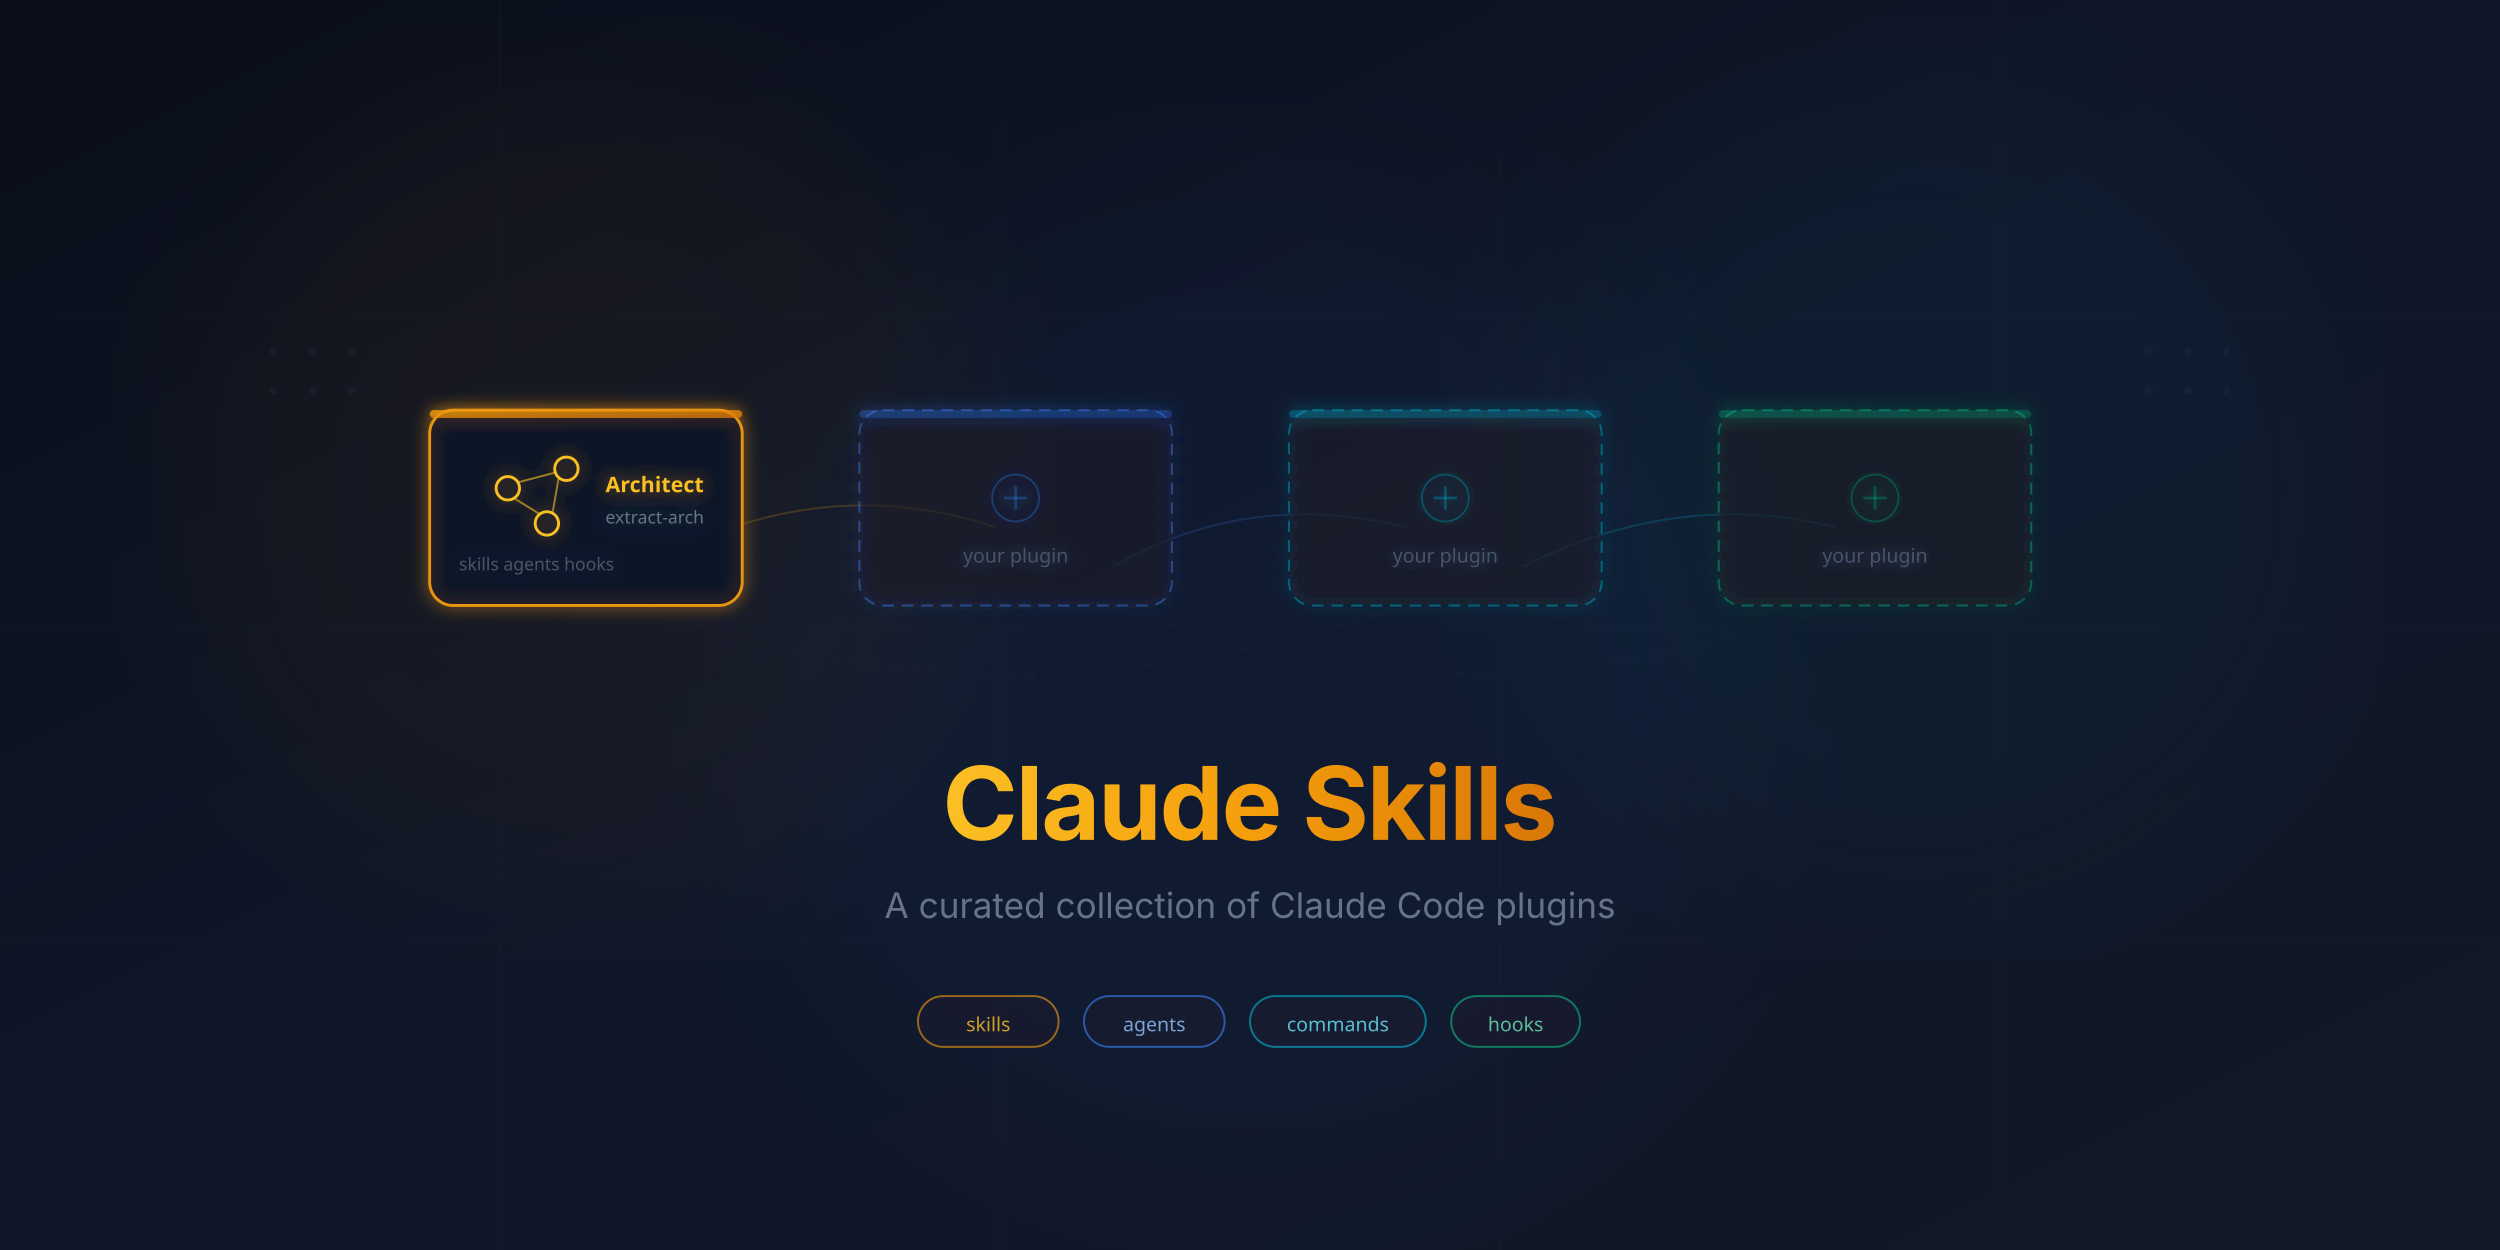
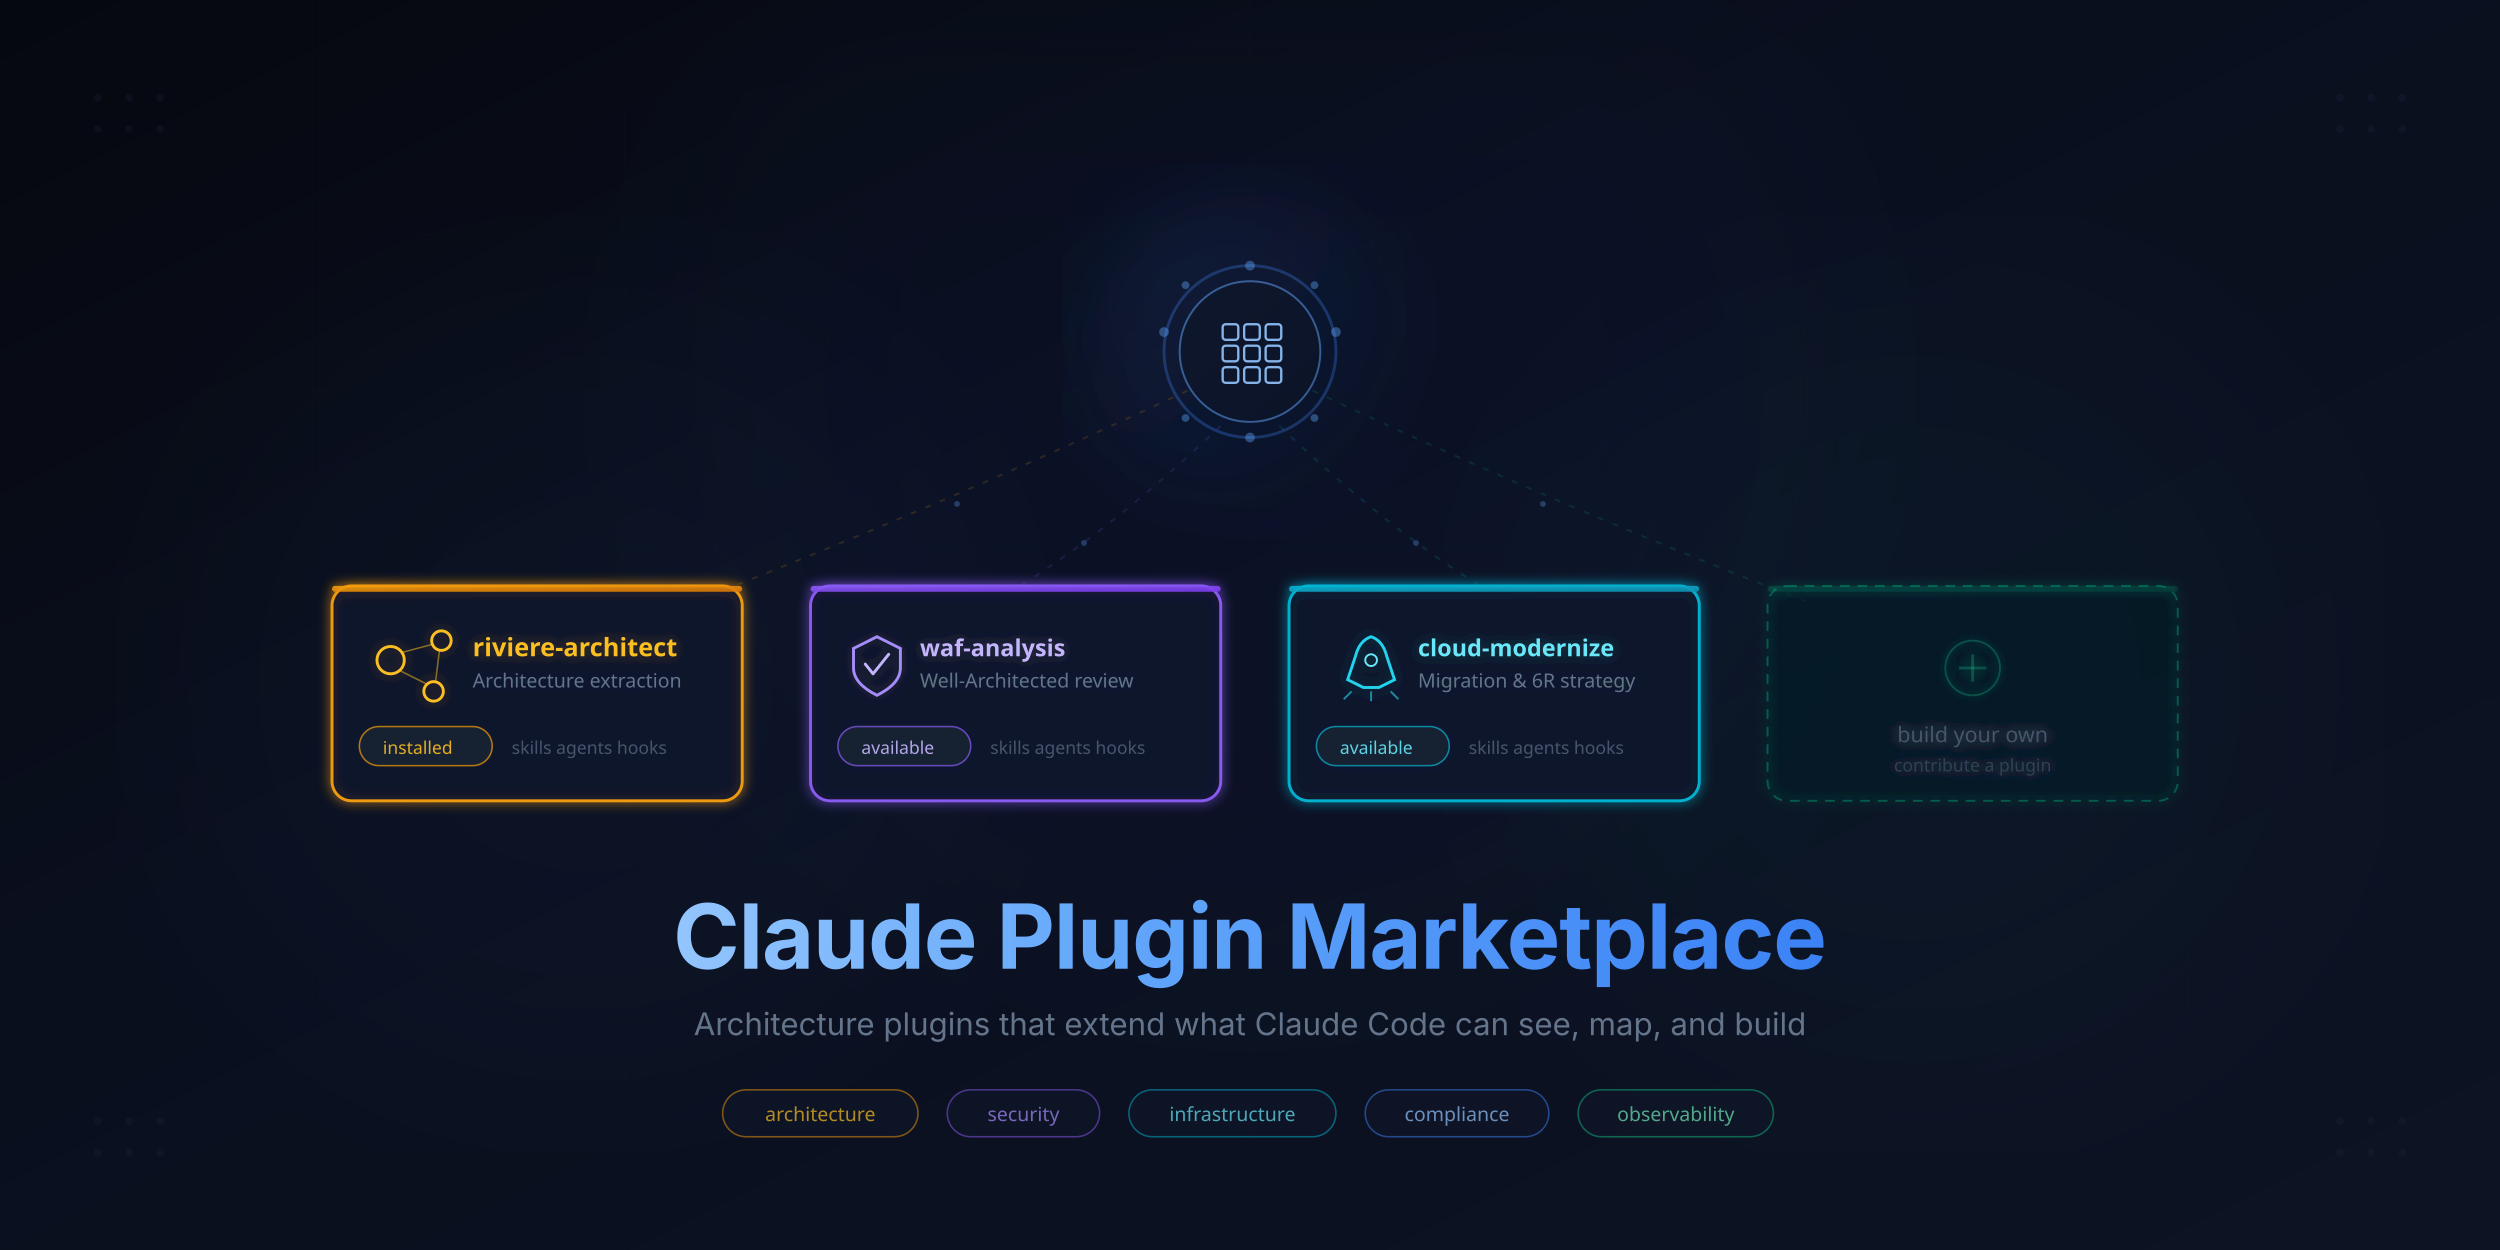
<svg xmlns="http://www.w3.org/2000/svg" viewBox="0 0 1280 640">
  <defs>
    <linearGradient id="bg" x1="0%" y1="0%" x2="100%" y2="100%">
-       <stop offset="0%" style="stop-color:#0a0e1a" />
-       <stop offset="50%" style="stop-color:#0f1729" />
-       <stop offset="100%" style="stop-color:#111827" />
+       <stop offset="0%" style="stop-color:#06080f" />
+       <stop offset="40%" style="stop-color:#0a0f1e" />
+       <stop offset="100%" style="stop-color:#0d1323" />
    </linearGradient>
    <linearGradient id="amber" x1="0%" y1="0%" x2="100%" y2="100%">
      <stop offset="0%" style="stop-color:#f59e0b" />
      <stop offset="100%" style="stop-color:#d97706" />
    </linearGradient>
    <linearGradient id="blue" x1="0%" y1="0%" x2="100%" y2="100%">
      <stop offset="0%" style="stop-color:#3b82f6" />
      <stop offset="100%" style="stop-color:#2563eb" />
    </linearGradient>
    <linearGradient id="teal" x1="0%" y1="0%" x2="100%" y2="100%">
      <stop offset="0%" style="stop-color:#06b6d4" />
      <stop offset="100%" style="stop-color:#0891b2" />
    </linearGradient>
    <linearGradient id="green" x1="0%" y1="0%" x2="100%" y2="100%">
      <stop offset="0%" style="stop-color:#10b981" />
      <stop offset="100%" style="stop-color:#059669" />
    </linearGradient>
    <linearGradient id="purple" x1="0%" y1="0%" x2="100%" y2="100%">
      <stop offset="0%" style="stop-color:#8b5cf6" />
      <stop offset="100%" style="stop-color:#7c3aed" />
    </linearGradient>
    <linearGradient id="titleGrad" x1="0%" y1="0%" x2="100%" y2="0%">
-       <stop offset="0%" style="stop-color:#fbbf24" />
-       <stop offset="50%" style="stop-color:#f59e0b" />
-       <stop offset="100%" style="stop-color:#d97706" />
+       <stop offset="0%" style="stop-color:#93c5fd" />
+       <stop offset="40%" style="stop-color:#60a5fa" />
+       <stop offset="100%" style="stop-color:#3b82f6" />
+     </linearGradient>
+     <linearGradient id="accentLine" x1="0%" y1="0%" x2="100%" y2="0%">
+       <stop offset="0%" style="stop-color:#3b82f6;stop-opacity:0" />
+       <stop offset="20%" style="stop-color:#3b82f6;stop-opacity:0.4" />
+       <stop offset="50%" style="stop-color:#60a5fa;stop-opacity:0.6" />
+       <stop offset="80%" style="stop-color:#3b82f6;stop-opacity:0.4" />
+       <stop offset="100%" style="stop-color:#3b82f6;stop-opacity:0" />
+     </linearGradient>
+     <linearGradient id="hubGlow" x1="0%" y1="0%" x2="100%" y2="100%">
+       <stop offset="0%" style="stop-color:#3b82f6;stop-opacity:0.15" />
+       <stop offset="100%" style="stop-color:#1e40af;stop-opacity:0" />
    </linearGradient>
    <filter id="blur1">
-       <feGaussianBlur stdDeviation="40" />
+       <feGaussianBlur stdDeviation="50" />
+     </filter>
+     <filter id="blur2">
+       <feGaussianBlur stdDeviation="25" />
    </filter>
    <filter id="cardGlow">
-       <feGaussianBlur stdDeviation="4" result="blur" />
+       <feGaussianBlur stdDeviation="3" result="blur" />
      <feMerge>
        <feMergeNode in="blur" />
        <feMergeNode in="SourceGraphic" />
      </feMerge>
    </filter>
+     <filter id="softGlow">
+       <feGaussianBlur stdDeviation="8" result="blur" />
+       <feMerge>
+         <feMergeNode in="blur" />
+         <feMergeNode in="SourceGraphic" />
+       </feMerge>
+     </filter>
  </defs>
  <rect width="1280" height="640" fill="url(#bg)" />
-   <circle cx="300" cy="250" r="200" fill="#f59e0b" opacity="0.04" filter="url(#blur1)" />
-   <circle cx="640" cy="350" r="250" fill="#3b82f6" opacity="0.04" filter="url(#blur1)" />
-   <circle cx="980" cy="250" r="200" fill="#06b6d4" opacity="0.04" filter="url(#blur1)" />
-   <g stroke="#1e3a5f" stroke-width="0.3" opacity="0.1">
-     <line x1="0" y1="160" x2="1280" y2="160" />
-     <line x1="0" y1="320" x2="1280" y2="320" />
-     <line x1="0" y1="480" x2="1280" y2="480" />
-     <line x1="256" y1="0" x2="256" y2="640" />
-     <line x1="512" y1="0" x2="512" y2="640" />
-     <line x1="768" y1="0" x2="768" y2="640" />
-     <line x1="1024" y1="0" x2="1024" y2="640" />
-   </g>
-   <g stroke-width="1" opacity="0.2" fill="none">
-     <path d="M 330 290 Q 420 240 510 270" stroke="#f59e0b" />
-     <path d="M 570 290 Q 640 250 720 270" stroke="#3b82f6" />
-     <path d="M 780 290 Q 860 250 940 270" stroke="#06b6d4" />
-     <path d="M 330 310 Q 510 380 720 310" stroke="#f59e0b" stroke-dasharray="4,6" opacity="0.1" />
-     <path d="M 570 310 Q 750 380 940 310" stroke="#3b82f6" stroke-dasharray="4,6" opacity="0.1" />
-   </g>
-   <g filter="url(#cardGlow)" transform="translate(220, 210)">
-     <rect width="160" height="100" rx="12" fill="#111827" stroke="#f59e0b" stroke-width="1.5" opacity="0.9" />
-     <rect width="160" height="4" rx="2" fill="url(#amber)" opacity="0.8" />
-     <circle cx="40" cy="40" r="6" fill="none" stroke="#fbbf24" stroke-width="1.5" />
-     <circle cx="70" cy="30" r="6" fill="none" stroke="#fbbf24" stroke-width="1.5" />
-     <circle cx="60" cy="58" r="6" fill="none" stroke="#fbbf24" stroke-width="1.5" />
-     <line x1="45" y1="37" x2="64" y2="32" stroke="#fbbf24" stroke-width="1" opacity="0.6" />
-     <line x1="43" y1="45" x2="56" y2="53" stroke="#fbbf24" stroke-width="1" opacity="0.6" />
-     <line x1="66" y1="35" x2="63" y2="52" stroke="#fbbf24" stroke-width="1" opacity="0.6" />
-     <text x="90" y="42" fill="#fbbf24" font-family="system-ui" font-size="11" font-weight="600">Architect</text>
-     <text x="90" y="58" fill="#64748b" font-family="system-ui" font-size="9">extract-arch</text>
-     <text x="15" y="82" fill="#475569" font-family="system-ui" font-size="9">skills  agents  hooks</text>
-   </g>
-   <g filter="url(#cardGlow)" transform="translate(440, 210)">
-     <rect width="160" height="100" rx="12" fill="#111827" stroke="#3b82f6" stroke-width="1" opacity="0.4" stroke-dasharray="6,4" />
-     <rect width="160" height="4" rx="2" fill="url(#blue)" opacity="0.3" />
-     <circle cx="80" cy="45" r="12" fill="none" stroke="#3b82f6" stroke-width="1" opacity="0.3" />
-     <line x1="74" y1="45" x2="86" y2="45" stroke="#3b82f6" stroke-width="1.5" opacity="0.3" />
-     <line x1="80" y1="39" x2="80" y2="51" stroke="#3b82f6" stroke-width="1.5" opacity="0.3" />
-     <text x="80" y="78" text-anchor="middle" fill="#475569" font-family="system-ui" font-size="10">your plugin</text>
-   </g>
-   <g filter="url(#cardGlow)" transform="translate(660, 210)">
-     <rect width="160" height="100" rx="12" fill="#111827" stroke="#06b6d4" stroke-width="1" opacity="0.4" stroke-dasharray="6,4" />
-     <rect width="160" height="4" rx="2" fill="url(#teal)" opacity="0.3" />
-     <circle cx="80" cy="45" r="12" fill="none" stroke="#06b6d4" stroke-width="1" opacity="0.3" />
-     <line x1="74" y1="45" x2="86" y2="45" stroke="#06b6d4" stroke-width="1.5" opacity="0.3" />
-     <line x1="80" y1="39" x2="80" y2="51" stroke="#06b6d4" stroke-width="1.5" opacity="0.3" />
-     <text x="80" y="78" text-anchor="middle" fill="#475569" font-family="system-ui" font-size="10">your plugin</text>
-   </g>
-   <g filter="url(#cardGlow)" transform="translate(880, 210)">
-     <rect width="160" height="100" rx="12" fill="#111827" stroke="#10b981" stroke-width="1" opacity="0.4" stroke-dasharray="6,4" />
-     <rect width="160" height="4" rx="2" fill="url(#green)" opacity="0.3" />
-     <circle cx="80" cy="45" r="12" fill="none" stroke="#10b981" stroke-width="1" opacity="0.3" />
-     <line x1="74" y1="45" x2="86" y2="45" stroke="#10b981" stroke-width="1.5" opacity="0.3" />
-     <line x1="80" y1="39" x2="80" y2="51" stroke="#10b981" stroke-width="1.5" opacity="0.3" />
-     <text x="80" y="78" text-anchor="middle" fill="#475569" font-family="system-ui" font-size="10">your plugin</text>
-   </g>
-   <g fill="#1e3a5f" opacity="0.2">
-     <circle cx="140" cy="180" r="2" />
-     <circle cx="160" cy="180" r="2" />
-     <circle cx="180" cy="180" r="2" />
-     <circle cx="140" cy="200" r="2" />
-     <circle cx="160" cy="200" r="2" />
-     <circle cx="180" cy="200" r="2" />
-     <circle cx="1100" cy="180" r="2" />
-     <circle cx="1120" cy="180" r="2" />
-     <circle cx="1140" cy="180" r="2" />
-     <circle cx="1100" cy="200" r="2" />
-     <circle cx="1120" cy="200" r="2" />
-     <circle cx="1140" cy="200" r="2" />
-   </g>
-   <text x="640" y="430" text-anchor="middle" fill="url(#titleGrad)" font-family="system-ui, -apple-system, sans-serif" font-size="52" font-weight="700" letter-spacing="-1">
-     Claude Skills
+   <circle cx="640" cy="200" r="300" fill="#1e40af" opacity="0.04" filter="url(#blur1)" />
+   <circle cx="300" cy="350" r="200" fill="#3b82f6" opacity="0.03" filter="url(#blur1)" />
+   <circle cx="980" cy="350" r="200" fill="#06b6d4" opacity="0.03" filter="url(#blur1)" />
+   <g stroke="#1e3a5f" stroke-width="0.3" opacity="0.06">
+     <line x1="0" y1="120" x2="1280" y2="120" />
+     <line x1="0" y1="200" x2="1280" y2="200" />
+     <line x1="0" y1="280" x2="1280" y2="280" />
+     <line x1="0" y1="360" x2="1280" y2="360" />
+     <line x1="0" y1="440" x2="1280" y2="440" />
+     <line x1="0" y1="520" x2="1280" y2="520" />
+     <line x1="160" y1="0" x2="160" y2="640" />
+     <line x1="320" y1="0" x2="320" y2="640" />
+     <line x1="480" y1="0" x2="480" y2="640" />
+     <line x1="640" y1="0" x2="640" y2="640" />
+     <line x1="800" y1="0" x2="800" y2="640" />
+     <line x1="960" y1="0" x2="960" y2="640" />
+     <line x1="1120" y1="0" x2="1120" y2="640" />
+   </g>
+   <circle cx="640" cy="180" r="80" fill="url(#hubGlow)" filter="url(#blur2)" />
+   <circle cx="640" cy="180" r="44" fill="none" stroke="#3b82f6" stroke-width="1.5" opacity="0.3" />
+   <circle cx="640" cy="180" r="36" fill="#0d1323" stroke="#60a5fa" stroke-width="1" opacity="0.5" />
+   <g transform="translate(640, 180)" fill="none" stroke="#93c5fd" stroke-width="1.2" opacity="0.9">
+     <rect x="-14" y="-14" width="8" height="8" rx="1.5" />
+     <rect x="-3" y="-14" width="8" height="8" rx="1.5" />
+     <rect x="8" y="-14" width="8" height="8" rx="1.5" />
+     <rect x="-14" y="-3" width="8" height="8" rx="1.5" />
+     <rect x="-3" y="-3" width="8" height="8" rx="1.5" />
+     <rect x="8" y="-3" width="8" height="8" rx="1.5" />
+     <rect x="-14" y="8" width="8" height="8" rx="1.5" />
+     <rect x="-3" y="8" width="8" height="8" rx="1.5" />
+     <rect x="8" y="8" width="8" height="8" rx="1.5" />
+   </g>
+   <g fill="#60a5fa" opacity="0.4">
+     <circle cx="596" cy="170" r="2.5" />
+     <circle cx="684" cy="170" r="2.5" />
+     <circle cx="640" cy="136" r="2.5" />
+     <circle cx="640" cy="224" r="2.5" />
+     <circle cx="607" cy="146" r="2" />
+     <circle cx="673" cy="146" r="2" />
+     <circle cx="607" cy="214" r="2" />
+     <circle cx="673" cy="214" r="2" />
+   </g>
+   <g stroke-width="1" fill="none" opacity="0.15">
+     <path d="M 608 200 Q 480 260 350 310" stroke="#f59e0b" stroke-dasharray="3,5" />
+     <path d="M 625 218 Q 560 280 505 310" stroke="#8b5cf6" stroke-dasharray="3,5" />
+     <path d="M 655 218 Q 720 280 775 310" stroke="#06b6d4" stroke-dasharray="3,5" />
+     <path d="M 672 200 Q 800 260 930 310" stroke="#10b981" stroke-dasharray="3,5" />
+   </g>
+   <g fill="#60a5fa" opacity="0.3">
+     <circle cx="490" cy="258" r="1.5" />
+     <circle cx="555" cy="278" r="1.5" />
+     <circle cx="725" cy="278" r="1.5" />
+     <circle cx="790" cy="258" r="1.5" />
+   </g>
+   <g filter="url(#cardGlow)" transform="translate(170, 300)">
+     <rect width="210" height="110" rx="10" fill="#0f172a" stroke="#f59e0b" stroke-width="1.5" opacity="0.95" />
+     <rect width="210" height="3" rx="1.5" fill="url(#amber)" opacity="0.9" />
+     <circle cx="30" cy="38" r="7" fill="none" stroke="#fbbf24" stroke-width="1.5" />
+     <circle cx="56" cy="28" r="5" fill="none" stroke="#fbbf24" stroke-width="1.5" />
+     <circle cx="52" cy="54" r="5" fill="none" stroke="#fbbf24" stroke-width="1.5" />
+     <line x1="36" y1="34" x2="51" y2="30" stroke="#fbbf24" stroke-width="0.8" opacity="0.5" />
+     <line x1="34" y1="43" x2="48" y2="50" stroke="#fbbf24" stroke-width="0.8" opacity="0.5" />
+     <line x1="55" y1="33" x2="53" y2="49" stroke="#fbbf24" stroke-width="0.8" opacity="0.5" />
+     <text x="72" y="36" fill="#fbbf24" font-family="system-ui, sans-serif" font-size="13" font-weight="600">riviere-architect</text>
+     <text x="72" y="52" fill="#64748b" font-family="system-ui, sans-serif" font-size="10">Architecture extraction</text>
+     <rect x="14" y="72" width="68" height="20" rx="10" fill="#1a2332" stroke="#f59e0b" stroke-width="0.8" opacity="0.7" />
+     <text x="26" y="86" fill="#fbbf24" font-family="system-ui, sans-serif" font-size="9" opacity="0.9">installed</text>
+     <text x="92" y="86" fill="#475569" font-family="system-ui, sans-serif" font-size="9">skills  agents  hooks</text>
+   </g>
+   <g filter="url(#cardGlow)" transform="translate(415, 300)">
+     <rect width="210" height="110" rx="10" fill="#0f172a" stroke="#8b5cf6" stroke-width="1.5" opacity="0.95" />
+     <rect width="210" height="3" rx="1.5" fill="url(#purple)" opacity="0.9" />
+     <path d="M 34 26 L 22 32 L 22 42 Q 22 50 34 56 Q 46 50 46 42 L 46 32 Z" fill="none" stroke="#a78bfa" stroke-width="1.5" />
+     <polyline points="28,40 32,45 40,35" fill="none" stroke="#c4b5fd" stroke-width="1.5" stroke-linecap="round" stroke-linejoin="round" />
+     <text x="56" y="36" fill="#c4b5fd" font-family="system-ui, sans-serif" font-size="12" font-weight="600">waf-analysis</text>
+     <text x="56" y="52" fill="#64748b" font-family="system-ui, sans-serif" font-size="10">Well-Architected review</text>
+     <rect x="14" y="72" width="68" height="20" rx="10" fill="#1a2332" stroke="#8b5cf6" stroke-width="0.8" opacity="0.7" />
+     <text x="26" y="86" fill="#c4b5fd" font-family="system-ui, sans-serif" font-size="9" opacity="0.9">available</text>
+     <text x="92" y="86" fill="#475569" font-family="system-ui, sans-serif" font-size="9">skills  agents  hooks</text>
+   </g>
+   <g filter="url(#cardGlow)" transform="translate(660, 300)">
+     <rect width="210" height="110" rx="10" fill="#0f172a" stroke="#06b6d4" stroke-width="1.5" opacity="0.95" />
+     <rect width="210" height="3" rx="1.5" fill="url(#teal)" opacity="0.9" />
+     <path d="M 38 52 L 30 48 L 34 36 Q 36 28 42 26 Q 48 28 50 36 L 54 48 L 46 52 Z" fill="none" stroke="#22d3ee" stroke-width="1.5" />
+     <circle cx="42" cy="38" r="3" fill="none" stroke="#67e8f9" stroke-width="1" />
+     <line x1="32" y1="54" x2="28" y2="58" stroke="#22d3ee" stroke-width="1" opacity="0.6" />
+     <line x1="42" y1="54" x2="42" y2="59" stroke="#22d3ee" stroke-width="1" opacity="0.6" />
+     <line x1="52" y1="54" x2="56" y2="58" stroke="#22d3ee" stroke-width="1" opacity="0.6" />
+     <text x="66" y="36" fill="#67e8f9" font-family="system-ui, sans-serif" font-size="12" font-weight="600">cloud-modernize</text>
+     <text x="66" y="52" fill="#64748b" font-family="system-ui, sans-serif" font-size="10">Migration &amp; 6R strategy</text>
+     <rect x="14" y="72" width="68" height="20" rx="10" fill="#1a2332" stroke="#06b6d4" stroke-width="0.8" opacity="0.7" />
+     <text x="26" y="86" fill="#67e8f9" font-family="system-ui, sans-serif" font-size="9" opacity="0.9">available</text>
+     <text x="92" y="86" fill="#475569" font-family="system-ui, sans-serif" font-size="9">skills  agents  hooks</text>
+   </g>
+   <g filter="url(#cardGlow)" transform="translate(905, 300)">
+     <rect width="210" height="110" rx="10" fill="#0f172a" stroke="#10b981" stroke-width="1" opacity="0.35" stroke-dasharray="5,4" />
+     <rect width="210" height="3" rx="1.5" fill="url(#green)" opacity="0.2" />
+     <circle cx="105" cy="42" r="14" fill="none" stroke="#10b981" stroke-width="1" opacity="0.3" />
+     <line x1="98" y1="42" x2="112" y2="42" stroke="#10b981" stroke-width="1.5" opacity="0.3" />
+     <line x1="105" y1="35" x2="105" y2="49" stroke="#10b981" stroke-width="1.5" opacity="0.3" />
+     <text x="105" y="80" text-anchor="middle" fill="#475569" font-family="system-ui, sans-serif" font-size="11">build your own</text>
+     <text x="105" y="95" text-anchor="middle" fill="#334155" font-family="system-ui, sans-serif" font-size="9">contribute a plugin</text>
+   </g>
+   <line x1="340" y1="448" x2="940" y2="448" stroke="url(#accentLine)" stroke-width="1" />
+   <text x="640" y="496" text-anchor="middle" fill="url(#titleGrad)" font-family="system-ui, -apple-system, sans-serif" font-size="46" font-weight="700" letter-spacing="-0.5">
+     Claude Plugin Marketplace
  </text>
-   <text x="640" y="470" text-anchor="middle" fill="#64748b" font-family="system-ui, -apple-system, sans-serif" font-size="18" font-weight="400">
-     A curated collection of Claude Code plugins
+   <text x="640" y="530" text-anchor="middle" fill="#64748b" font-family="system-ui, -apple-system, sans-serif" font-size="16" font-weight="400">
+     Architecture plugins that extend what Claude Code can see, map, and build
  </text>
-   <g transform="translate(470, 510)">
-     <rect width="72" height="26" rx="13" fill="#1a1a2e" stroke="#f59e0b" stroke-width="1" opacity="0.6" />
-     <text x="36" y="18" text-anchor="middle" fill="#fbbf24" font-family="system-ui" font-size="10" opacity="0.8">skills</text>
-   </g>
-   <g transform="translate(555, 510)">
-     <rect width="72" height="26" rx="13" fill="#1a1a2e" stroke="#3b82f6" stroke-width="1" opacity="0.6" />
-     <text x="36" y="18" text-anchor="middle" fill="#93c5fd" font-family="system-ui" font-size="10" opacity="0.8">agents</text>
-   </g>
-   <g transform="translate(640, 510)">
-     <rect width="90" height="26" rx="13" fill="#1a1a2e" stroke="#06b6d4" stroke-width="1" opacity="0.6" />
-     <text x="45" y="18" text-anchor="middle" fill="#67e8f9" font-family="system-ui" font-size="10" opacity="0.8">commands</text>
-   </g>
-   <g transform="translate(743, 510)">
-     <rect width="66" height="26" rx="13" fill="#1a1a2e" stroke="#10b981" stroke-width="1" opacity="0.6" />
-     <text x="33" y="18" text-anchor="middle" fill="#6ee7b7" font-family="system-ui" font-size="10" opacity="0.8">hooks</text>
-   </g>
-   <line x1="440" y1="560" x2="840" y2="560" stroke="url(#amber)" stroke-width="1" opacity="0.2" />
+   <g transform="translate(370, 558)">
+     <rect width="100" height="24" rx="12" fill="#0f172a" stroke="#f59e0b" stroke-width="0.8" opacity="0.5" />
+     <text x="50" y="16" text-anchor="middle" fill="#fbbf24" font-family="system-ui, sans-serif" font-size="10" opacity="0.7">architecture</text>
+   </g>
+   <g transform="translate(485, 558)">
+     <rect width="78" height="24" rx="12" fill="#0f172a" stroke="#8b5cf6" stroke-width="0.8" opacity="0.5" />
+     <text x="39" y="16" text-anchor="middle" fill="#a78bfa" font-family="system-ui, sans-serif" font-size="10" opacity="0.7">security</text>
+   </g>
+   <g transform="translate(578, 558)">
+     <rect width="106" height="24" rx="12" fill="#0f172a" stroke="#06b6d4" stroke-width="0.8" opacity="0.5" />
+     <text x="53" y="16" text-anchor="middle" fill="#67e8f9" font-family="system-ui, sans-serif" font-size="10" opacity="0.7">infrastructure</text>
+   </g>
+   <g transform="translate(699, 558)">
+     <rect width="94" height="24" rx="12" fill="#0f172a" stroke="#3b82f6" stroke-width="0.8" opacity="0.5" />
+     <text x="47" y="16" text-anchor="middle" fill="#93c5fd" font-family="system-ui, sans-serif" font-size="10" opacity="0.7">compliance</text>
+   </g>
+   <g transform="translate(808, 558)">
+     <rect width="100" height="24" rx="12" fill="#0f172a" stroke="#10b981" stroke-width="0.8" opacity="0.5" />
+     <text x="50" y="16" text-anchor="middle" fill="#6ee7b7" font-family="system-ui, sans-serif" font-size="10" opacity="0.7">observability</text>
+   </g>
+   <line x1="400" y1="600" x2="880" y2="600" stroke="url(#accentLine)" stroke-width="0.5" />
+   <g fill="#1e3a5f" opacity="0.15">
+     <circle cx="50" cy="50" r="2" />
+     <circle cx="66" cy="50" r="2" />
+     <circle cx="82" cy="50" r="2" />
+     <circle cx="50" cy="66" r="2" />
+     <circle cx="66" cy="66" r="2" />
+     <circle cx="82" cy="66" r="2" />
+     <circle cx="1198" cy="50" r="2" />
+     <circle cx="1214" cy="50" r="2" />
+     <circle cx="1230" cy="50" r="2" />
+     <circle cx="1198" cy="66" r="2" />
+     <circle cx="1214" cy="66" r="2" />
+     <circle cx="1230" cy="66" r="2" />
+     <circle cx="50" cy="574" r="2" />
+     <circle cx="66" cy="574" r="2" />
+     <circle cx="82" cy="574" r="2" />
+     <circle cx="50" cy="590" r="2" />
+     <circle cx="66" cy="590" r="2" />
+     <circle cx="82" cy="590" r="2" />
+     <circle cx="1198" cy="574" r="2" />
+     <circle cx="1214" cy="574" r="2" />
+     <circle cx="1230" cy="574" r="2" />
+     <circle cx="1198" cy="590" r="2" />
+     <circle cx="1214" cy="590" r="2" />
+     <circle cx="1230" cy="590" r="2" />
+   </g>
</svg>
